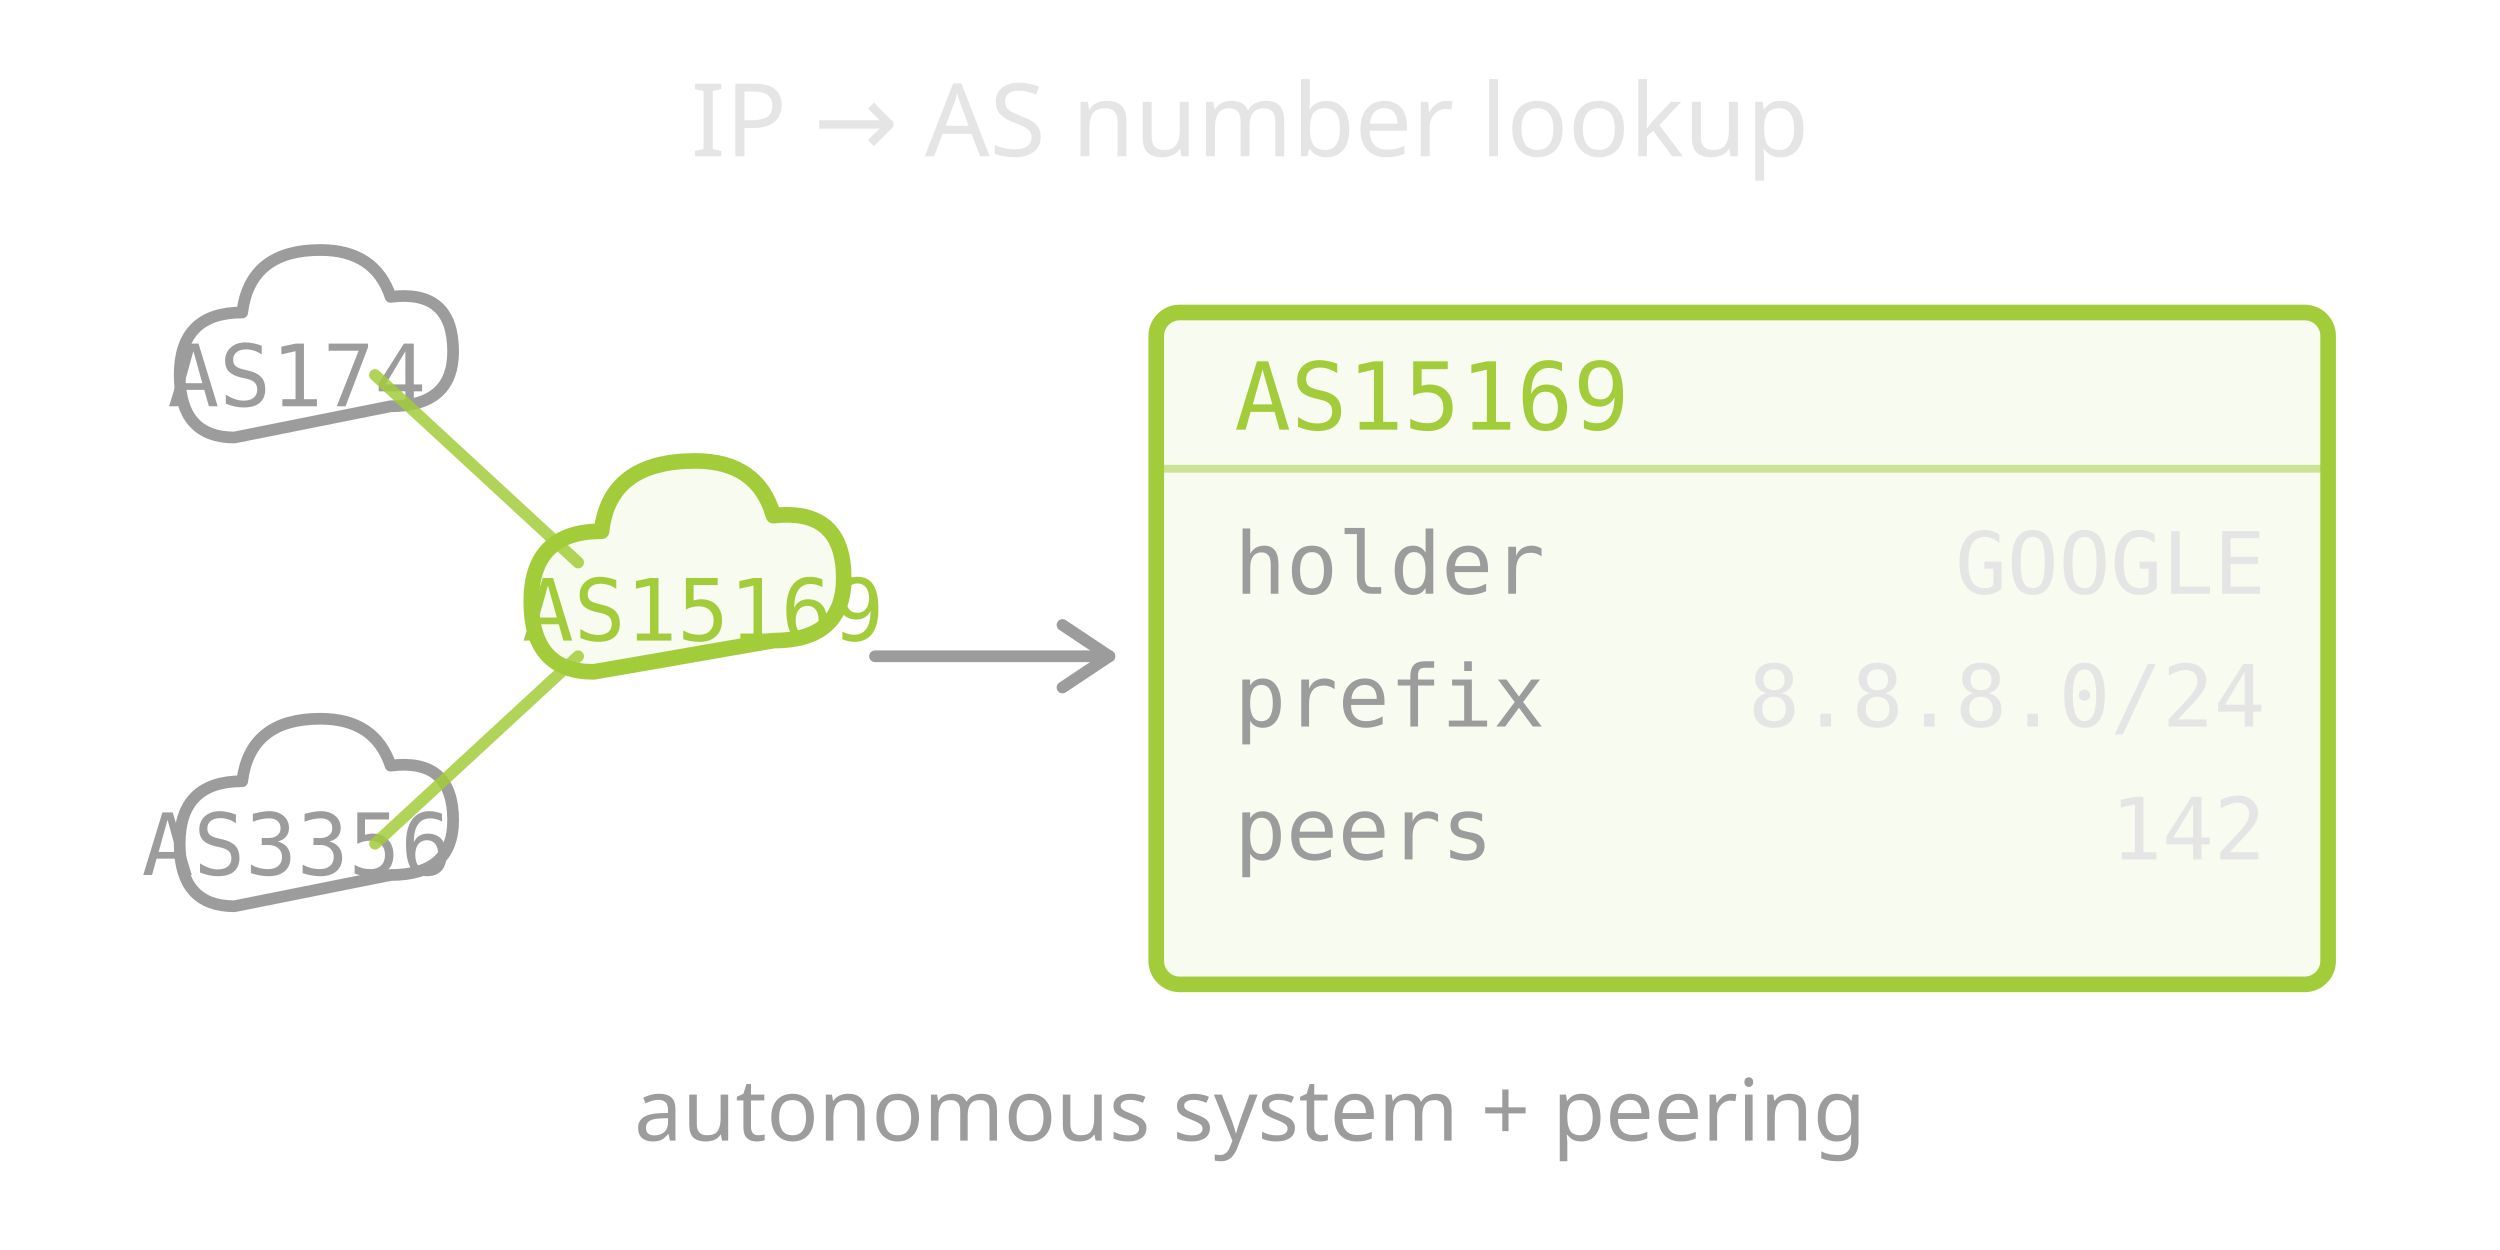
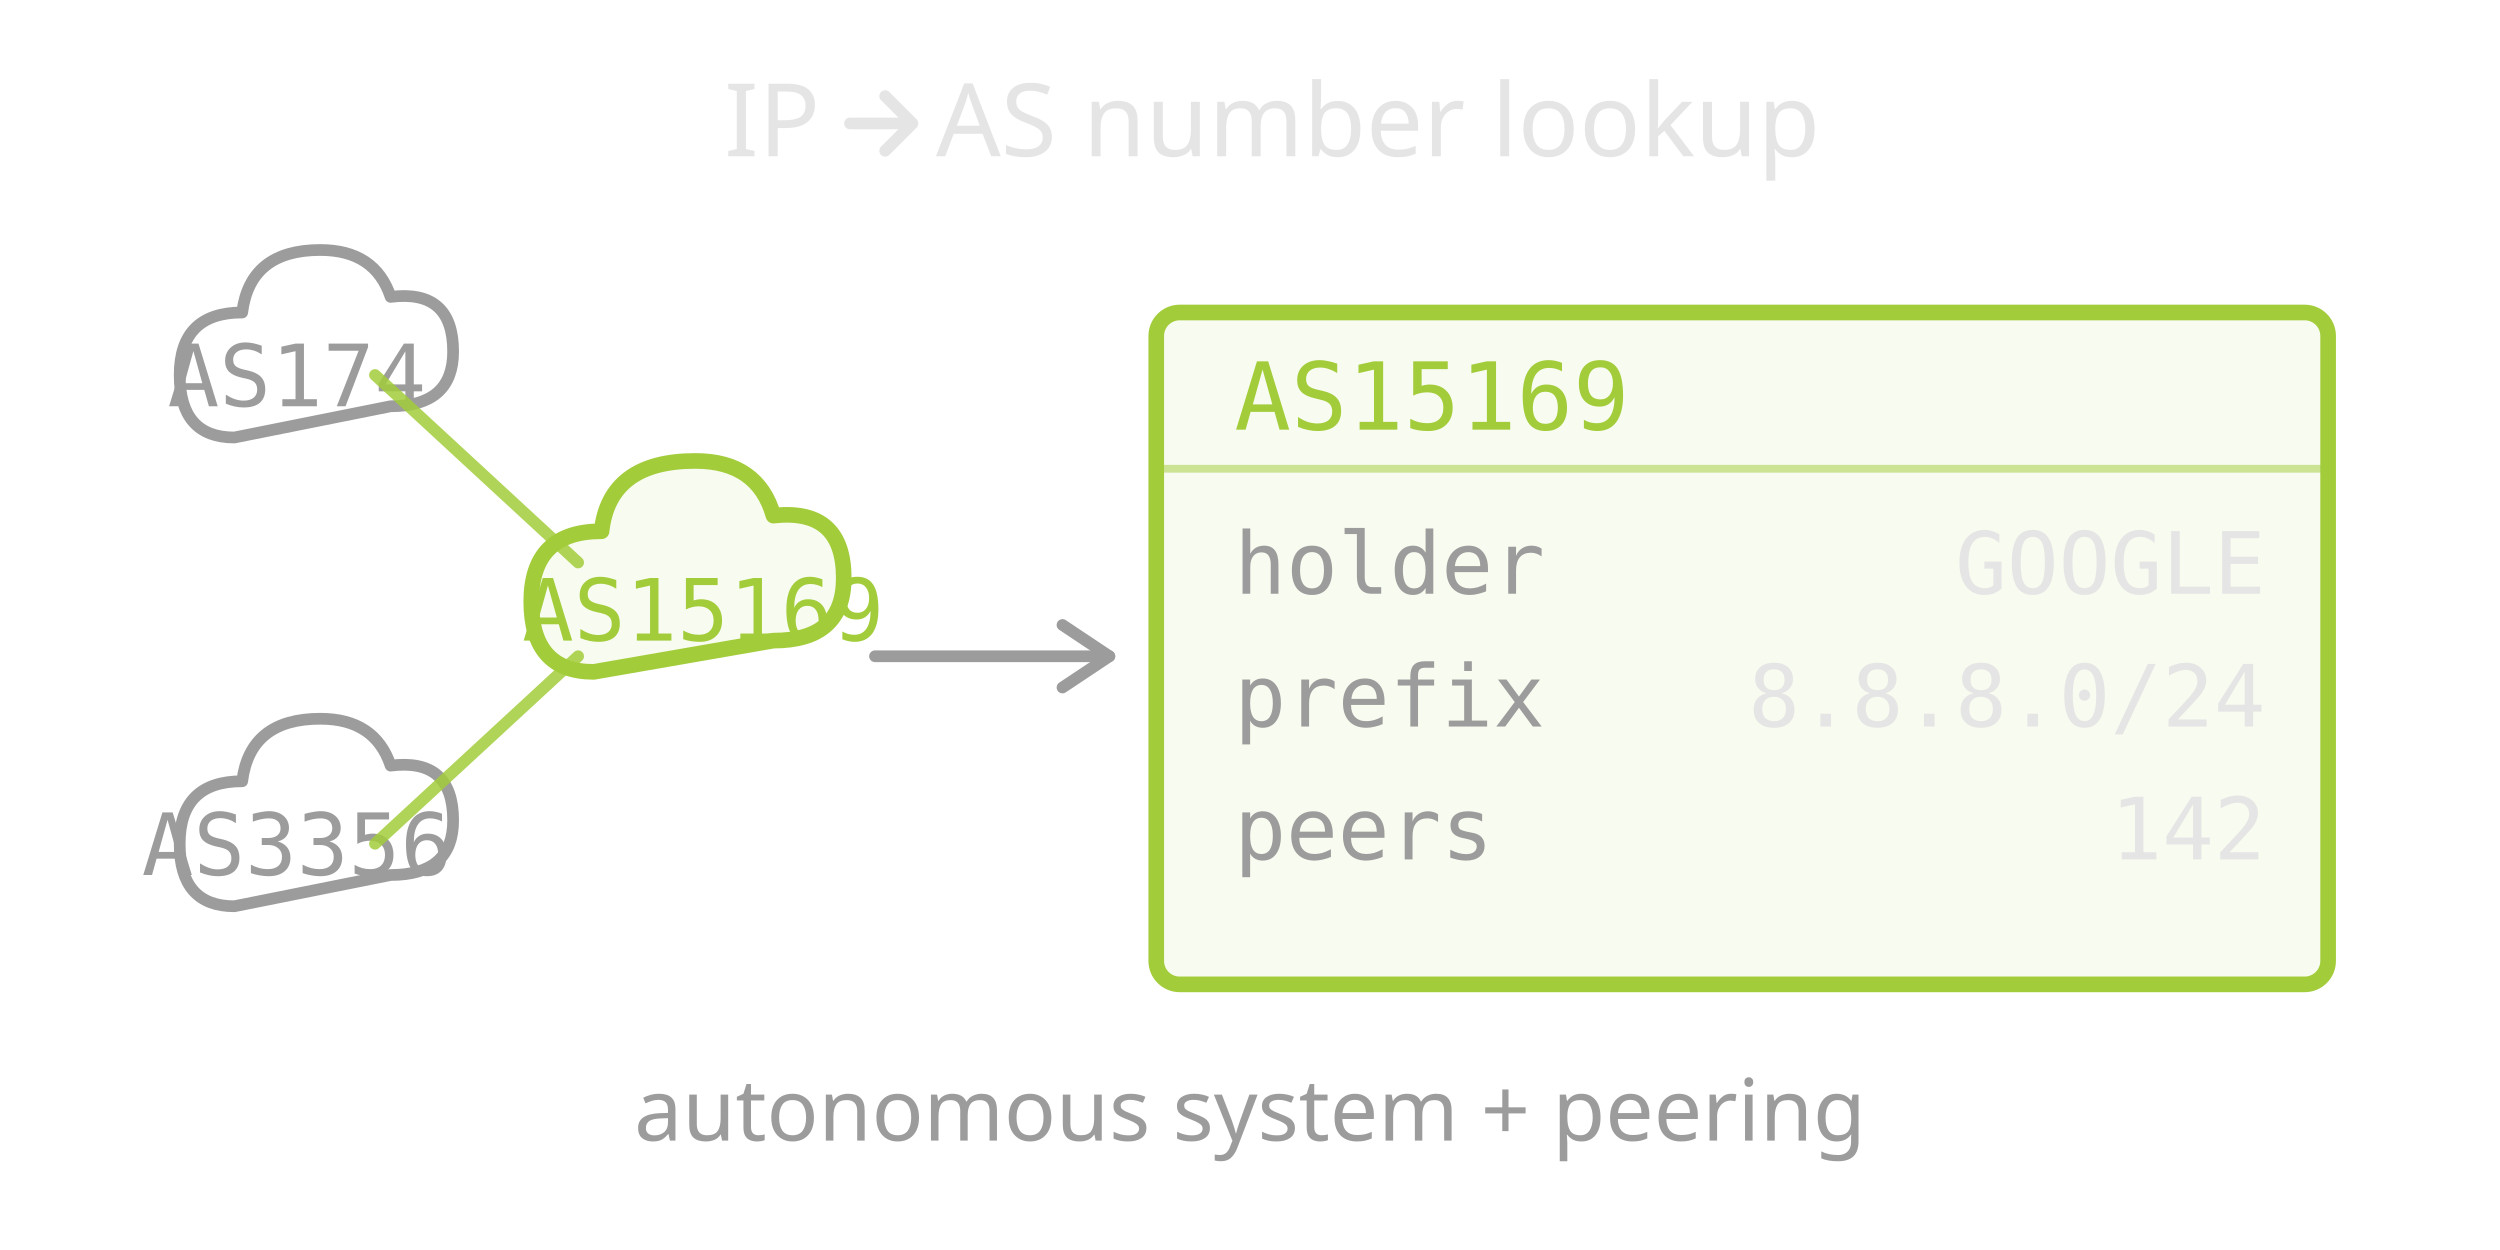
<svg xmlns="http://www.w3.org/2000/svg" viewBox="0 0 320 160" fill="none" font-family="IBM Plex Sans, sans-serif">
-   <text x="160" y="20" fill="#E5E5E5" font-size="13" font-weight="500" text-anchor="middle">IP → AS number lookup</text>
+   <text fill="#E5E5E5" font-size="13" font-weight="500" x="92.7" y="20.0" text-anchor="start">IP</text>
+   <path d="M108.8 15.8 H116.8 M113.3 12.3 L116.8 15.8 L113.3 19.3" fill="none" stroke="#E5E5E5" stroke-width="1.495" stroke-linecap="round" stroke-linejoin="round" />
+   <text fill="#E5E5E5" font-size="13" font-weight="500" x="119.8" y="20.0" text-anchor="start">AS number lookup</text>
  <g stroke="#9C9C9C" stroke-width="1.5" stroke-linecap="round" stroke-linejoin="round">
    <path d="M30 56 q-7 0 -7 -8 q0 -8 8 -8 q1 -8 10 -8 q7 0 9 6 q8 -1 8 7 q0 7 -8 7 z" />
    <path d="M30 116 q-7 0 -7 -8 q0 -8 8 -8 q1 -8 10 -8 q7 0 9 6 q8 -1 8 7 q0 7 -8 7 z" />
  </g>
  <g fill="#9C9C9C" font-size="11" font-weight="500" text-anchor="middle" font-family="DM Mono, monospace">
    <text x="38" y="52">AS174</text>
    <text x="38" y="112">AS3356</text>
  </g>
  <path d="M76 86 q-8 0 -8 -9 q0 -9 9 -9 q1 -9 12 -9 q8 0 10 7 q9 -1 9 8 q0 8 -9 8 z" stroke="#A2CC3A" stroke-width="2" fill="#A2CC3A" fill-opacity="0.08" stroke-linejoin="round" />
  <text x="90" y="82" fill="#A2CC3A" font-size="11" font-weight="500" text-anchor="middle" font-family="DM Mono, monospace">AS15169</text>
  <g stroke="#A2CC3A" stroke-width="1.5" stroke-linecap="round" opacity="0.85">
    <line x1="48" y1="48" x2="74" y2="72" />
    <line x1="48" y1="108" x2="74" y2="84" />
  </g>
  <rect x="148" y="40" width="150" height="86" rx="3" fill="#A2CC3A" fill-opacity="0.08" stroke="#A2CC3A" stroke-width="2" />
  <line x1="148" y1="60" x2="298" y2="60" stroke="#A2CC3A" stroke-width="1" opacity="0.5" />
  <text x="158" y="55" fill="#A2CC3A" font-size="12" font-weight="500" font-family="DM Mono, monospace">AS15169</text>
  <g font-family="DM Mono, monospace" font-size="11" font-weight="500">
    <text x="158" y="76" fill="#9C9C9C">holder</text>
    <text x="290" y="76" fill="#E5E5E5" text-anchor="end">GOOGLE</text>
    <text x="158" y="93" fill="#9C9C9C">prefix</text>
    <text x="290" y="93" fill="#E5E5E5" text-anchor="end">8.8.8.0/24</text>
    <text x="158" y="110" fill="#9C9C9C">peers</text>
    <text x="290" y="110" fill="#E5E5E5" text-anchor="end">142</text>
  </g>
  <g stroke="#9C9C9C" stroke-width="1.5" stroke-linecap="round" stroke-linejoin="round">
    <line x1="112" y1="84" x2="142" y2="84" />
    <path d="M136 80 L142 84 L136 88" />
  </g>
  <text x="160" y="146" fill="#9C9C9C" font-size="11" font-weight="500" text-anchor="middle">autonomous system + peering</text>
</svg>
